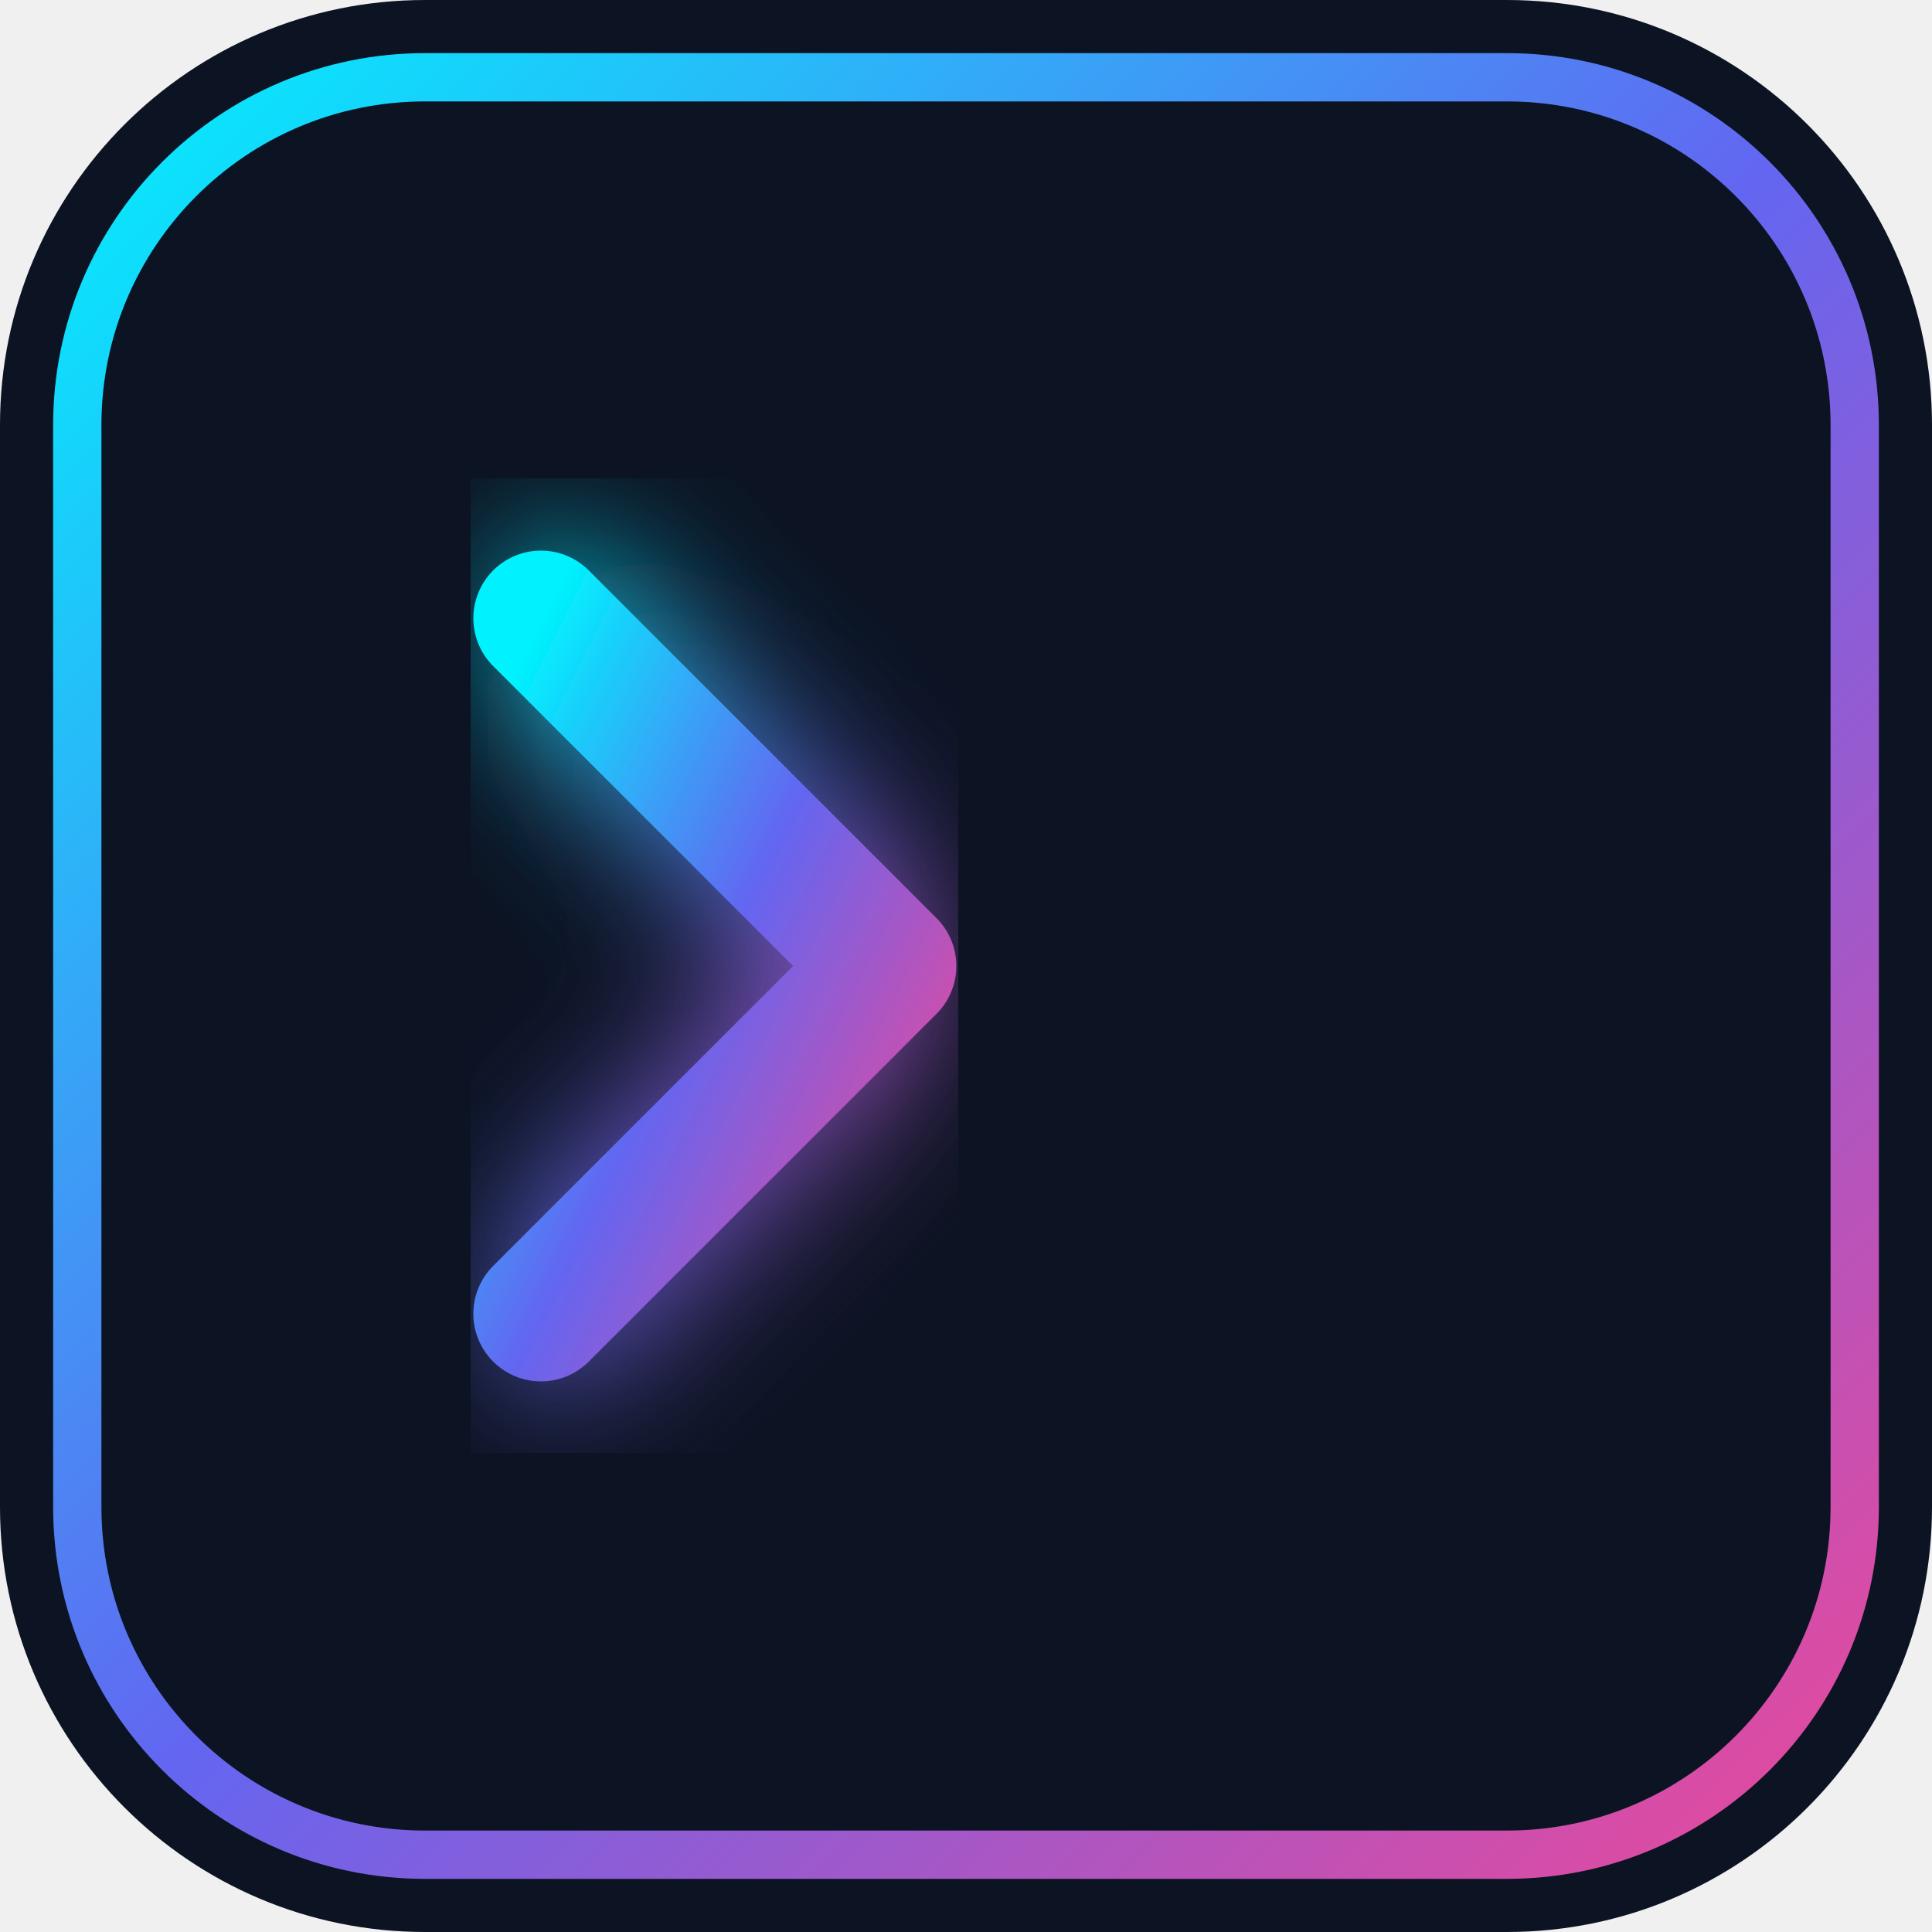
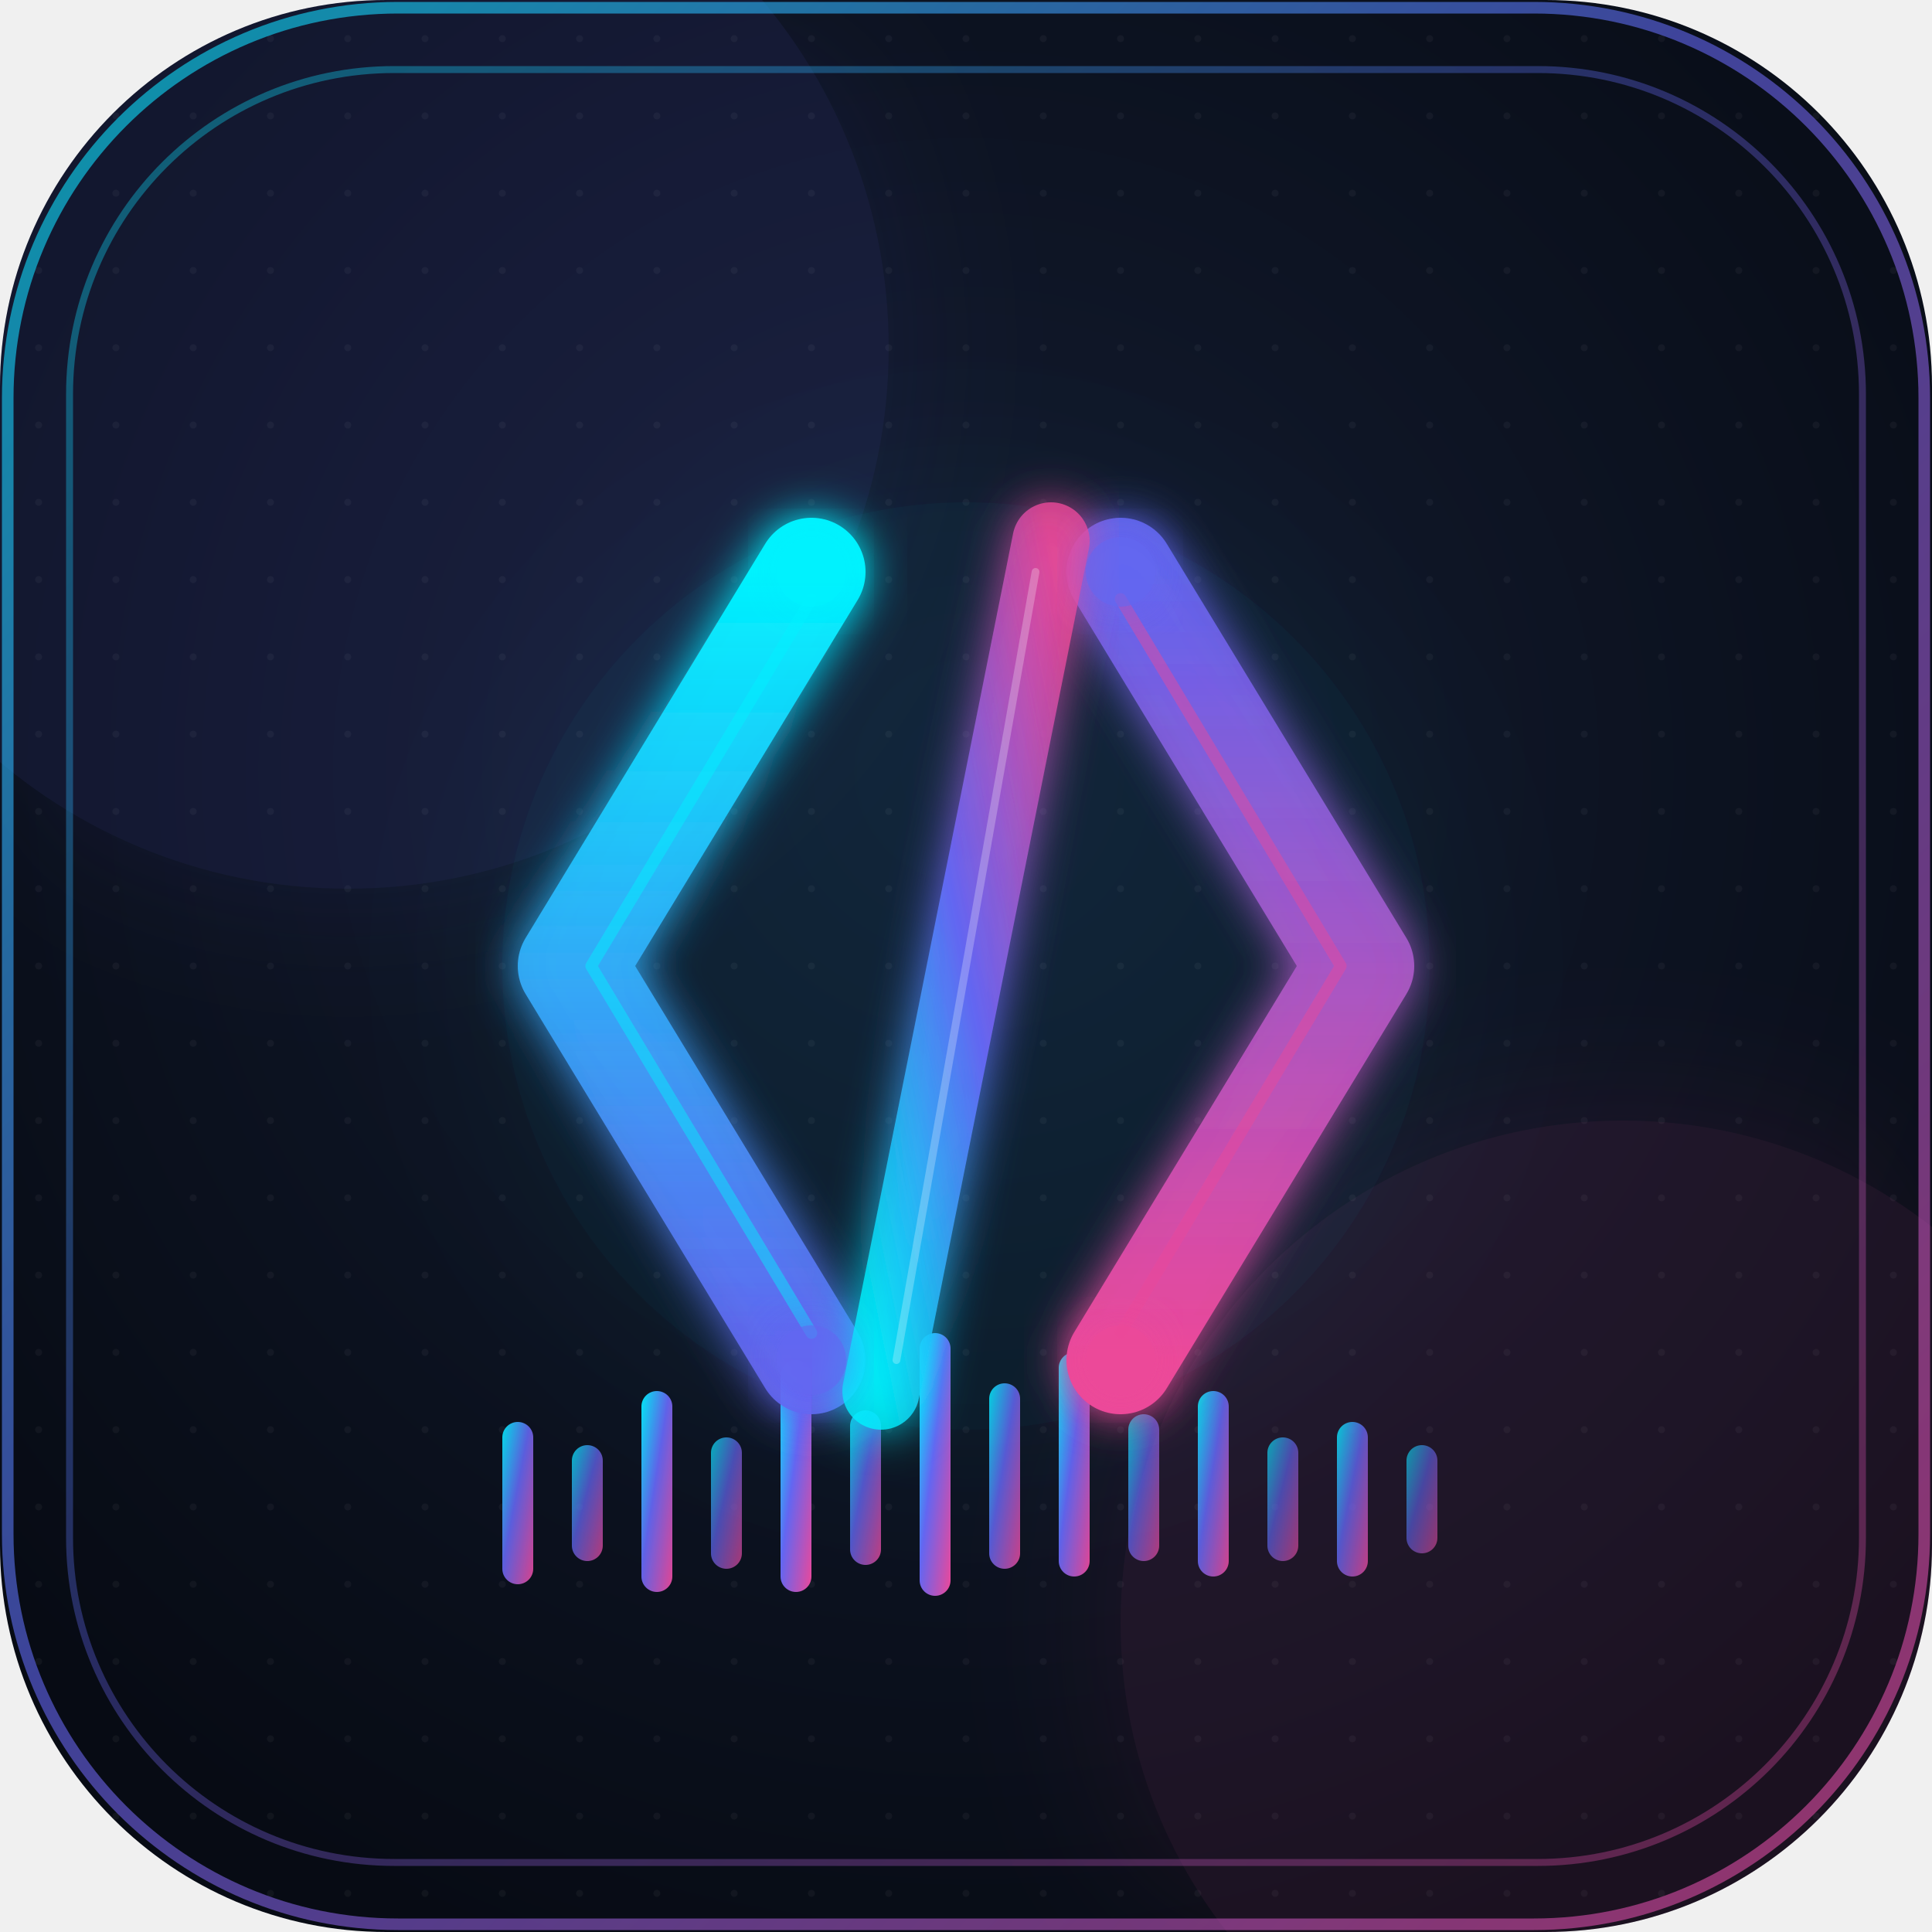
- <svg xmlns="http://www.w3.org/2000/svg" viewBox="0 0 100 100">
+ <svg xmlns="http://www.w3.org/2000/svg" viewBox="0 0 500 500" width="500" height="500">
  <defs>
-     <linearGradient id="grad" x1="0%" y1="0%" x2="100%" y2="100%">
+     <radialGradient id="bgGrad" cx="50%" cy="40%" r="65%">
+       <stop offset="0%" stop-color="#131c31" />
+       <stop offset="100%" stop-color="#070b14" />
+     </radialGradient>
+     <linearGradient id="brandGrad" x1="0%" y1="0%" x2="100%" y2="100%">
      <stop offset="0%" stop-color="#00f2fe" />
-       <stop offset="50%" stop-color="#6366f1" />
+       <stop offset="45%" stop-color="#6366f1" />
      <stop offset="100%" stop-color="#ec4899" />
    </linearGradient>
-     <filter id="glow" x="-20%" y="-20%" width="140%" height="140%">
-       <feGaussianBlur stdDeviation="4" result="blur" />
+     <linearGradient id="accentGrad" x1="100%" y1="0%" x2="0%" y2="100%">
+       <stop offset="0%" stop-color="#ec4899" />
+       <stop offset="55%" stop-color="#6366f1" />
+       <stop offset="100%" stop-color="#00f2fe" />
+     </linearGradient>
+     <filter id="glowSoft" x="-40%" y="-40%" width="180%" height="180%">
+       <feGaussianBlur stdDeviation="6" result="blur" />
      <feComposite in="SourceGraphic" in2="blur" operator="over" />
    </filter>
+     <filter id="glowStrong" x="-60%" y="-60%" width="220%" height="220%">
+       <feGaussianBlur stdDeviation="22" result="blur" />
+       <feComposite in="SourceGraphic" in2="blur" operator="over" />
+     </filter>
+     <filter id="innerDepth" x="-10%" y="-10%" width="120%" height="120%">
+       <feGaussianBlur stdDeviation="3" result="blur" />
+       <feComposite in="SourceGraphic" in2="blur" operator="over" />
+     </filter>
+     <clipPath id="roundedClip">
+       <rect x="0" y="0" width="500" height="500" rx="100" ry="100" />
+     </clipPath>
+     <linearGradient id="leftBracketGrad" x1="0%" y1="0%" x2="0%" y2="100%">
+       <stop offset="0%" stop-color="#00f2fe" stop-opacity="1" />
+       <stop offset="100%" stop-color="#6366f1" stop-opacity="0.9" />
+     </linearGradient>
+     <linearGradient id="rightBracketGrad" x1="0%" y1="0%" x2="0%" y2="100%">
+       <stop offset="0%" stop-color="#6366f1" stop-opacity="0.9" />
+       <stop offset="100%" stop-color="#ec4899" stop-opacity="1" />
+     </linearGradient>
+     <linearGradient id="slashGrad" x1="0%" y1="100%" x2="100%" y2="0%">
+       <stop offset="0%" stop-color="#00f2fe" stop-opacity="0.8" />
+       <stop offset="50%" stop-color="#6366f1" />
+       <stop offset="100%" stop-color="#ec4899" stop-opacity="0.8" />
+     </linearGradient>
+     <linearGradient id="waveGrad" x1="0%" y1="0%" x2="100%" y2="0%">
+       <stop offset="0%" stop-color="#00f2fe" stop-opacity="0" />
+       <stop offset="25%" stop-color="#00f2fe" stop-opacity="0.9" />
+       <stop offset="75%" stop-color="#ec4899" stop-opacity="0.9" />
+       <stop offset="100%" stop-color="#ec4899" stop-opacity="0" />
+     </linearGradient>
  </defs>
-   <rect width="100" height="100" rx="22" fill="#0c1322" />
-   <rect x="4" y="4" width="92" height="92" rx="18" fill="none" stroke="url(#grad)" stroke-width="2.5" />
-   <path d="M28 32 L46 50 L28 68" fill="none" stroke="url(#grad)" stroke-width="7" stroke-linecap="round" stroke-linejoin="round" filter="url(#glow)" />
-   <path d="M52 68 L74 68" fill="none" stroke="#00f2fe" stroke-width="7" stroke-linecap="round" filter="url(#glow)" />
+   <g clip-path="url(#roundedClip)">
+     <rect width="500" height="500" fill="url(#bgGrad)" />
+     <circle cx="90" cy="90" r="140" fill="#6366f1" opacity="0.10" filter="url(#glowStrong)" />
+     <circle cx="420" cy="420" r="130" fill="#ec4899" opacity="0.09" filter="url(#glowStrong)" />
+     <circle cx="250" cy="250" r="120" fill="#00f2fe" opacity="0.05" filter="url(#glowStrong)" />
+     <pattern id="dotGrid" x="0" y="0" width="20" height="20" patternUnits="userSpaceOnUse">
+       <circle cx="10" cy="10" r="0.9" fill="#ffffff" opacity="0.04" />
+     </pattern>
+     <rect width="500" height="500" fill="url(#dotGrid)" />
+     <rect x="18" y="18" width="464" height="464" rx="84" ry="84" fill="none" stroke="url(#brandGrad)" stroke-width="1.8" opacity="0.35" />
+     <rect x="130" y="368" width="8" height="42" rx="4" fill="url(#brandGrad)" opacity="0.9" />
+     <rect x="148" y="374" width="8" height="30" rx="4" fill="url(#brandGrad)" opacity="0.75" />
+     <rect x="166" y="360" width="8" height="52" rx="4" fill="url(#brandGrad)" opacity="0.95" />
+     <rect x="184" y="372" width="8" height="34" rx="4" fill="url(#brandGrad)" opacity="0.7" />
+     <rect x="202" y="352" width="8" height="60" rx="4" fill="url(#brandGrad)" opacity="1.0" />
+     <rect x="220" y="365" width="8" height="40" rx="4" fill="url(#brandGrad)" opacity="0.8" />
+     <rect x="238" y="345" width="8" height="68" rx="4" fill="url(#brandGrad)" opacity="1.0" />
+     <rect x="256" y="358" width="8" height="48" rx="4" fill="url(#brandGrad)" opacity="0.85" />
+     <rect x="274" y="350" width="8" height="58" rx="4" fill="url(#brandGrad)" opacity="0.95" />
+     <rect x="292" y="366" width="8" height="38" rx="4" fill="url(#brandGrad)" opacity="0.72" />
+     <rect x="310" y="360" width="8" height="48" rx="4" fill="url(#brandGrad)" opacity="0.88" />
+     <rect x="328" y="372" width="8" height="32" rx="4" fill="url(#brandGrad)" opacity="0.65" />
+     <rect x="346" y="368" width="8" height="40" rx="4" fill="url(#brandGrad)" opacity="0.8" />
+     <rect x="364" y="374" width="8" height="28" rx="4" fill="url(#brandGrad)" opacity="0.6" />
+     <line x1="110" y1="358" x2="390" y2="358" stroke="url(#waveGrad)" stroke-width="1" opacity="0.4" />
+     <polyline points="210,148 148,250 210,352" fill="none" stroke="url(#leftBracketGrad)" stroke-width="28" stroke-linecap="round" stroke-linejoin="round" filter="url(#glowSoft)" />
+     <polyline points="290,148 352,250 290,352" fill="none" stroke="url(#rightBracketGrad)" stroke-width="28" stroke-linecap="round" stroke-linejoin="round" filter="url(#glowSoft)" />
+     <line x1="272" y1="140" x2="228" y2="360" stroke="url(#slashGrad)" stroke-width="20" stroke-linecap="round" filter="url(#glowSoft)" />
+     <polyline points="210,155 153,250 210,345" fill="none" stroke="#00f2fe" stroke-width="3" stroke-linecap="round" stroke-linejoin="round" opacity="0.45" />
+     <polyline points="290,155 347,250 290,345" fill="none" stroke="#ec4899" stroke-width="3" stroke-linecap="round" stroke-linejoin="round" opacity="0.45" />
+     <line x1="268" y1="148" x2="232" y2="352" stroke="#ffffff" stroke-width="2" stroke-linecap="round" opacity="0.25" />
+     <circle cx="210" cy="148" r="9" fill="#00f2fe" opacity="0.7" filter="url(#glowSoft)" />
+     <circle cx="210" cy="352" r="9" fill="#6366f1" opacity="0.7" filter="url(#glowSoft)" />
+     <circle cx="290" cy="148" r="9" fill="#6366f1" opacity="0.7" filter="url(#glowSoft)" />
+     <circle cx="290" cy="352" r="9" fill="#ec4899" opacity="0.7" filter="url(#glowSoft)" />
+   </g>
+   <rect x="2" y="2" width="496" height="496" rx="101" ry="101" fill="none" stroke="url(#brandGrad)" stroke-width="3" opacity="0.6" />
</svg>
